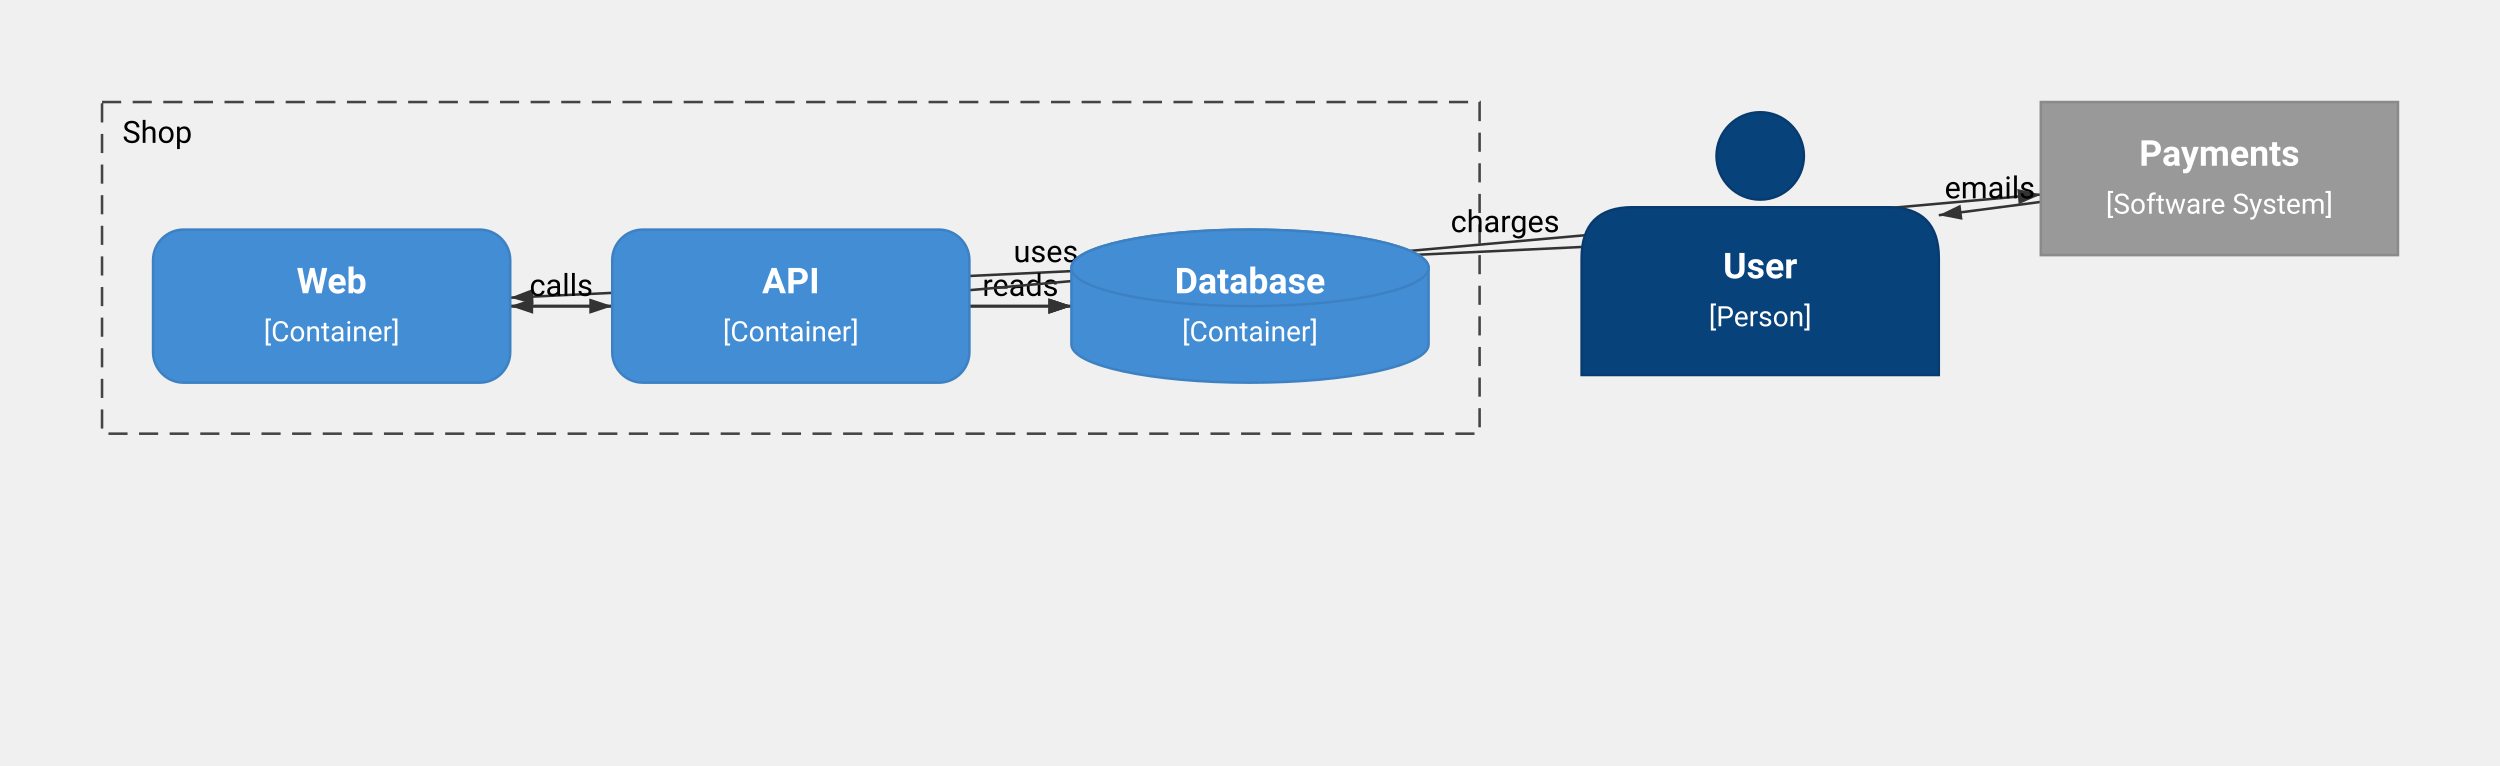
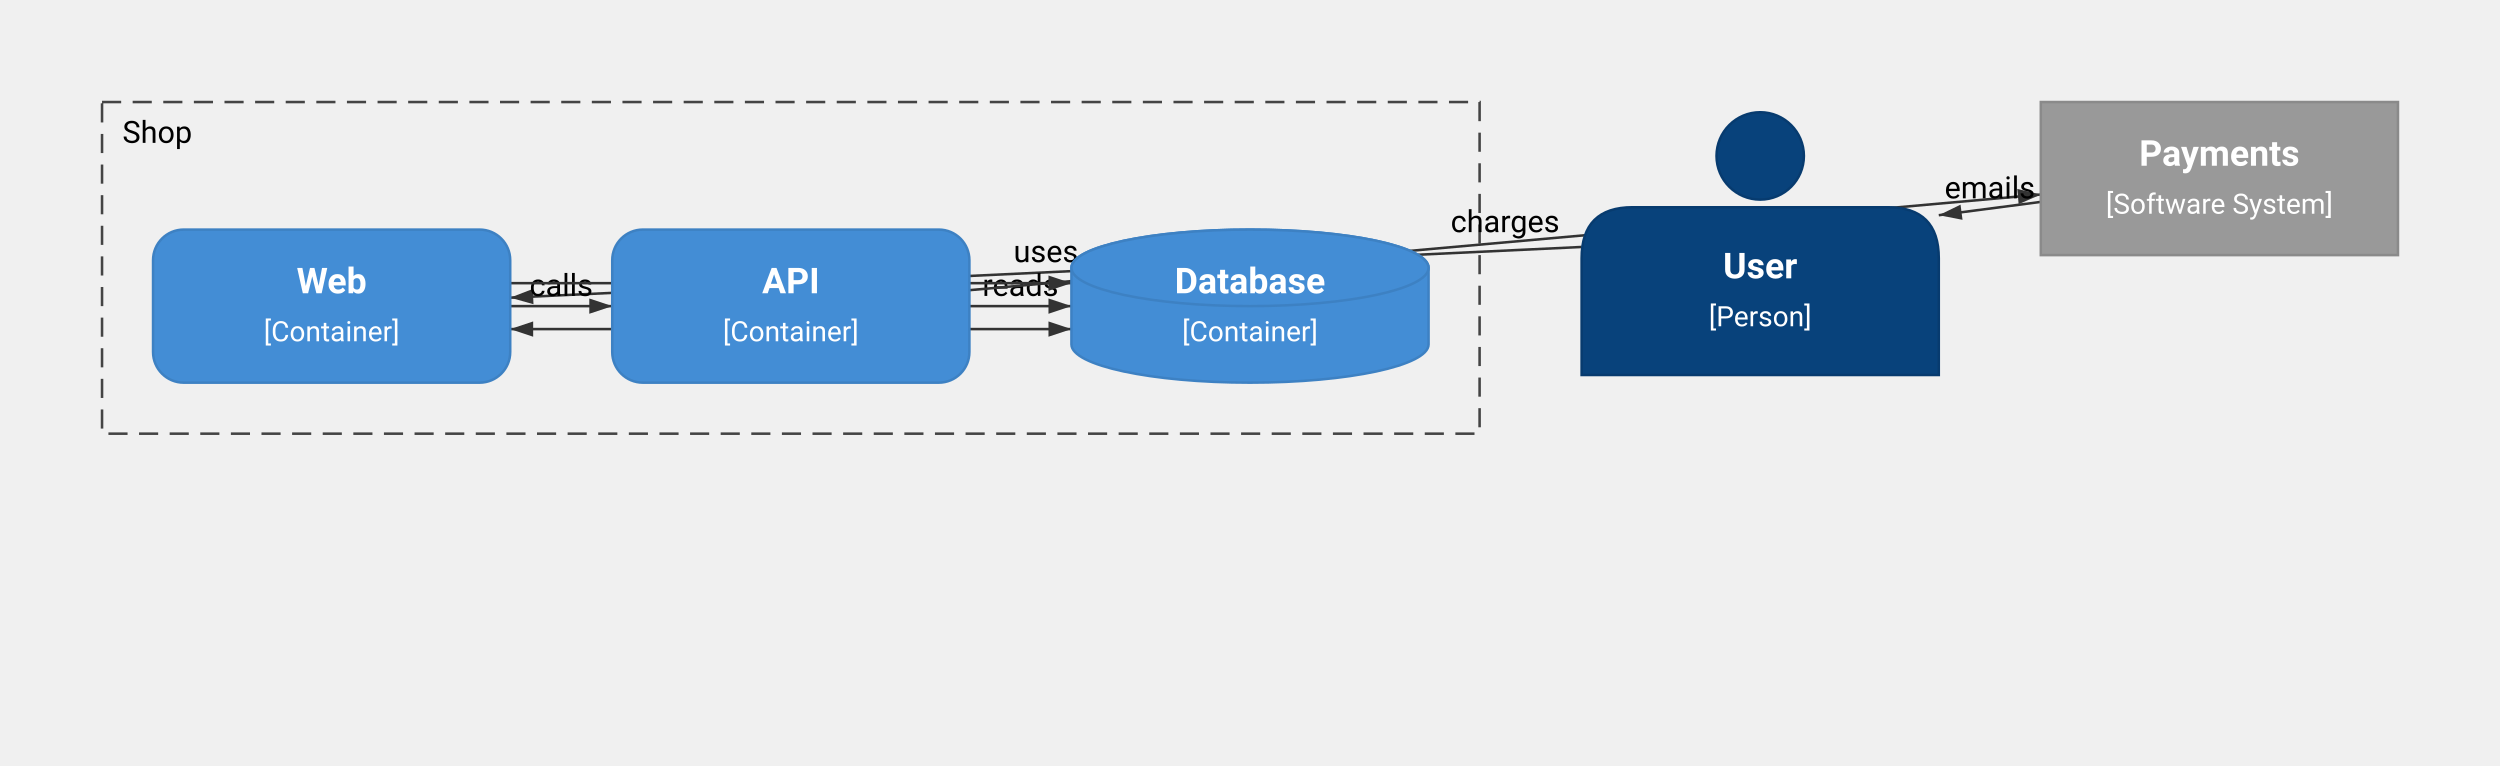
<svg xmlns="http://www.w3.org/2000/svg" width="980" height="300" viewBox="0 0 980 300">
  <defs>
    <marker id="arrowhead" markerWidth="10" markerHeight="10" refX="9" refY="3" orient="auto-start-reverse">
      <path d="M0,0 L0,6 L9,3 z" fill="#333333" />
    </marker>
  </defs>
  <g data-container-id="shop">
    <rect x="40" y="40" width="540" height="130" fill="none" stroke="#444444" stroke-dasharray="7.5,4.5" />
    <text x="48" y="56" font-size="12" font-family="system-ui, -apple-system, &quot;Segoe UI&quot;, Roboto, sans-serif">Shop</text>
  </g>
  <g data-edge-id="e1">
    <line x1="620" y1="96.812" x2="200" y2="116.688" stroke="#333333" marker-end="url(#arrowhead)" />
    <text x="410" y="102.75" text-anchor="middle" font-size="12" font-family="system-ui, -apple-system, &quot;Segoe UI&quot;, Roboto, sans-serif" fill="#000000">uses</text>
  </g>
  <g data-edge-id="e2">
    <line x1="200" y1="120" x2="240" y2="120" stroke="#333333" marker-end="url(#arrowhead)" />
    <text x="220" y="116" text-anchor="middle" font-size="12" font-family="system-ui, -apple-system, &quot;Segoe UI&quot;, Roboto, sans-serif" fill="#000000">calls</text>
  </g>
  <g data-edge-id="e3">
    <line x1="380" y1="120" x2="420" y2="120" stroke="#333333" marker-end="url(#arrowhead)" />
    <text x="400" y="116" text-anchor="middle" font-size="12" font-family="system-ui, -apple-system, &quot;Segoe UI&quot;, Roboto, sans-serif" fill="#000000">reads</text>
  </g>
  <g data-edge-id="e4">
    <line x1="380" y1="113.75" x2="800" y2="76.25" stroke="#333333" marker-end="url(#arrowhead)" />
    <text x="590" y="91" text-anchor="middle" font-size="12" font-family="system-ui, -apple-system, &quot;Segoe UI&quot;, Roboto, sans-serif" fill="#000000">charges</text>
  </g>
  <g data-edge-id="e5">
    <line x1="800" y1="79.139" x2="760" y2="84.361" stroke="#333333" marker-end="url(#arrowhead)" />
    <text x="780" y="77.75" text-anchor="middle" font-size="12" font-family="system-ui, -apple-system, &quot;Segoe UI&quot;, Roboto, sans-serif" fill="#000000">emails</text>
  </g>
  <g data-edge-id="e6">
-     <line x1="200" y1="120" x2="420" y2="120" stroke="#333333" marker-start="url(#arrowhead)" marker-end="url(#arrowhead)" />
-     <text x="310" y="116" text-anchor="middle" font-size="12" font-family="system-ui, -apple-system, &quot;Segoe UI&quot;, Roboto, sans-serif" fill="#000000">syncs</text>
+     <line x1="200" y1="129" x2="420" y2="129" stroke="#333333" marker-start="url(#arrowhead)" marker-end="url(#arrowhead)" />
+     <text x="310" y="125" text-anchor="middle" font-size="12" font-family="system-ui, -apple-system, &quot;Segoe UI&quot;, Roboto, sans-serif" fill="#000000">syncs</text>
  </g>
  <g data-edge-id="e7">
-     <line x1="200" y1="120" x2="420" y2="120" stroke="#333333" marker-end="url(#arrowhead)" />
-     <text x="310" y="116" text-anchor="middle" font-size="12" font-family="system-ui, -apple-system, &quot;Segoe UI&quot;, Roboto, sans-serif" fill="#000000">reports</text>
+     <line x1="200" y1="111" x2="420" y2="111" stroke="#333333" marker-end="url(#arrowhead)" />
+     <text x="310" y="107" text-anchor="middle" font-size="12" font-family="system-ui, -apple-system, &quot;Segoe UI&quot;, Roboto, sans-serif" fill="#000000">reports</text>
  </g>
  <g data-node-id="u">
    <g>
      <path d="M 620 147 L 620 101.24 Q 620 81.24 640 81.24 L 740 81.24 Q 760 81.24 760 101.24 L 760 147 Z" fill="#08427b" stroke="#073b6f" />
      <circle cx="690" cy="61.12" r="17.12" fill="#08427b" stroke="#073b6f" />
    </g>
    <text x="690" y="105.245" dominant-baseline="middle" text-anchor="middle" font-size="14" font-weight="bold" font-family="system-ui, -apple-system, &quot;Segoe UI&quot;, Roboto, sans-serif" fill="#ffffff">User</text>
    <text x="690" y="124.87" dominant-baseline="middle" text-anchor="middle" font-size="11" font-family="system-ui, -apple-system, &quot;Segoe UI&quot;, Roboto, sans-serif" fill="#ffffff">[Person]</text>
  </g>
  <g data-node-id="web">
    <rect x="60" y="90" width="140" height="60" rx="12" ry="12" fill="#438dd5" stroke="#3d81c3" />
    <text x="130" y="111.125" dominant-baseline="middle" text-anchor="middle" font-size="14" font-weight="bold" font-family="system-ui, -apple-system, &quot;Segoe UI&quot;, Roboto, sans-serif" fill="#ffffff">Web</text>
    <text x="130" y="130.75" dominant-baseline="middle" text-anchor="middle" font-size="11" font-family="system-ui, -apple-system, &quot;Segoe UI&quot;, Roboto, sans-serif" fill="#ffffff">[Container]</text>
  </g>
  <g data-node-id="api">
    <rect x="240" y="90" width="140" height="60" rx="12" ry="12" fill="#438dd5" stroke="#3d81c3" />
    <text x="310" y="111.125" dominant-baseline="middle" text-anchor="middle" font-size="14" font-weight="bold" font-family="system-ui, -apple-system, &quot;Segoe UI&quot;, Roboto, sans-serif" fill="#ffffff">API</text>
    <text x="310" y="130.75" dominant-baseline="middle" text-anchor="middle" font-size="11" font-family="system-ui, -apple-system, &quot;Segoe UI&quot;, Roboto, sans-serif" fill="#ffffff">[Container]</text>
  </g>
  <g data-node-id="db">
    <path d="M 420 105 L 420 135 A 70 15 0 0 0 560 135 L 560 105 A 70 15 0 0 0 420 105 Z" fill="#438dd5" stroke="#3d81c3" />
    <ellipse cx="490" cy="105" rx="70" ry="15" fill="#438dd5" stroke="#3d81c3" />
    <text x="490" y="111.125" dominant-baseline="middle" text-anchor="middle" font-size="14" font-weight="bold" font-family="system-ui, -apple-system, &quot;Segoe UI&quot;, Roboto, sans-serif" fill="#ffffff">Database</text>
    <text x="490" y="130.75" dominant-baseline="middle" text-anchor="middle" font-size="11" font-family="system-ui, -apple-system, &quot;Segoe UI&quot;, Roboto, sans-serif" fill="#ffffff">[Container]</text>
  </g>
  <g data-node-id="pay">
    <rect x="800" y="40" width="140" height="60" fill="#999999" stroke="#8a8a8a" />
    <text x="870" y="61.125" dominant-baseline="middle" text-anchor="middle" font-size="14" font-weight="bold" font-family="system-ui, -apple-system, &quot;Segoe UI&quot;, Roboto, sans-serif" fill="#ffffff">Payments</text>
    <text x="870" y="80.75" dominant-baseline="middle" text-anchor="middle" font-size="11" font-family="system-ui, -apple-system, &quot;Segoe UI&quot;, Roboto, sans-serif" fill="#ffffff">[Software System]</text>
  </g>
</svg>
